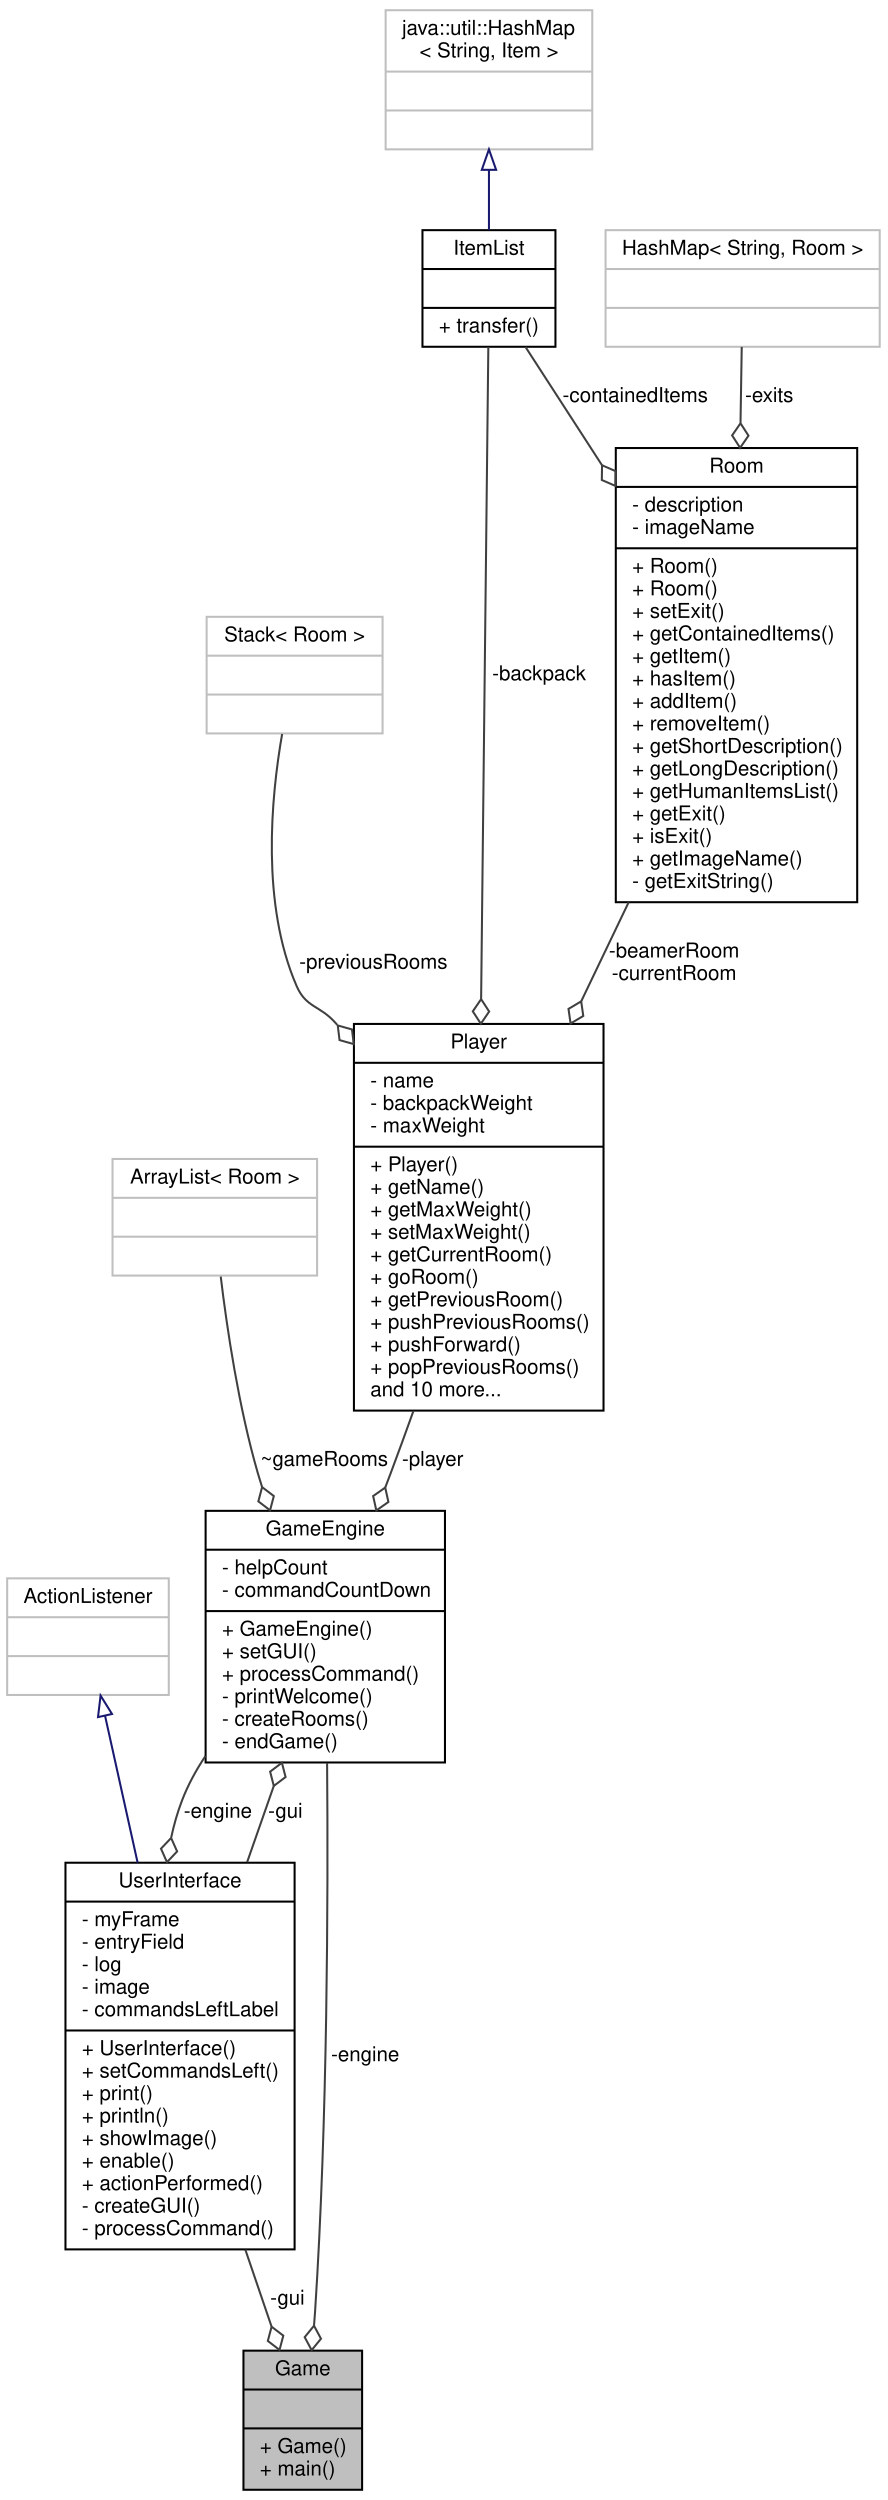
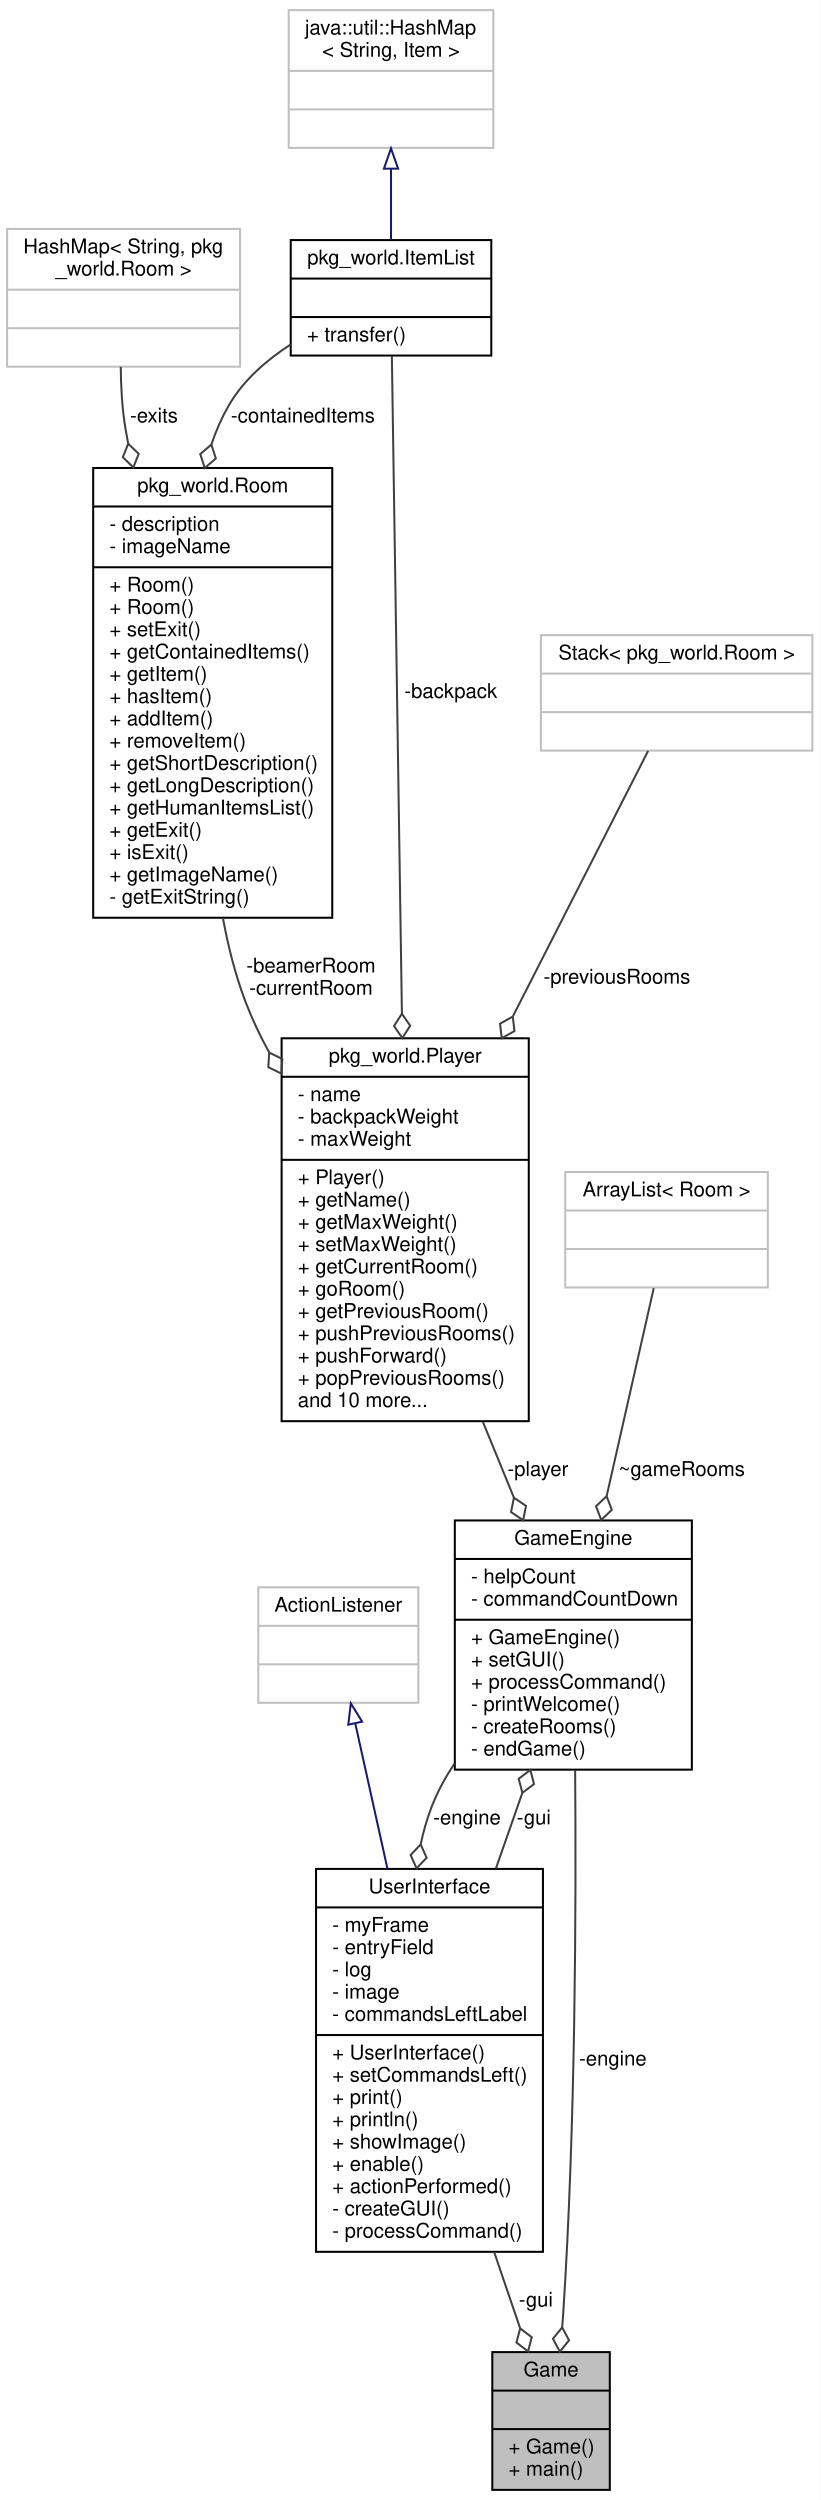
- <svg xmlns="http://www.w3.org/2000/svg" xmlns:xlink="http://www.w3.org/1999/xlink" width="434pt" height="1222pt" viewBox="0.00 0.00 434.00 1222.00">
-   <g id="graph0" class="graph" transform="scale(1 1) rotate(0) translate(4 1218)">
-     <polygon fill="white" stroke="none" points="-4,4 -4,-1218 430,-1218 430,4 -4,4" />
+ <svg xmlns="http://www.w3.org/2000/svg" xmlns:xlink="http://www.w3.org/1999/xlink" width="405pt" height="1234pt" viewBox="0.00 0.00 405.00 1234.00">
+   <g id="graph0" class="graph" transform="scale(1 1) rotate(0) translate(4 1230)">
+     <polygon fill="white" stroke="none" points="-4,4 -4,-1230 401,-1230 401,4 -4,4" />
    <g id="node1" class="node">
-       <polygon fill="#bfbfbf" stroke="black" points="115,-1 115,-69 173,-69 173,-1 115,-1" />
-       <text text-anchor="middle" x="144" y="-57" font-family="Helvetica,sans-Serif" font-size="10.00">Game</text>
-       <polyline fill="none" stroke="black" points="115,-50 173,-50 " />
-       <text text-anchor="middle" x="144" y="-38" font-family="Helvetica,sans-Serif" font-size="10.00"> </text>
-       <polyline fill="none" stroke="black" points="115,-31 173,-31 " />
-       <text text-anchor="start" x="123" y="-19" font-family="Helvetica,sans-Serif" font-size="10.00">+ Game()</text>
-       <text text-anchor="start" x="123" y="-8" font-family="Helvetica,sans-Serif" font-size="10.00">+ main()</text>
+       <polygon fill="#bfbfbf" stroke="black" points="239,-1 239,-69 297,-69 297,-1 239,-1" />
+       <text text-anchor="middle" x="268" y="-57" font-family="Helvetica,sans-Serif" font-size="10.00">Game</text>
+       <polyline fill="none" stroke="black" points="239,-50 297,-50 " />
+       <text text-anchor="middle" x="268" y="-38" font-family="Helvetica,sans-Serif" font-size="10.00"> </text>
+       <polyline fill="none" stroke="black" points="239,-31 297,-31 " />
+       <text text-anchor="start" x="247" y="-19" font-family="Helvetica,sans-Serif" font-size="10.00">+ Game()</text>
+       <text text-anchor="start" x="247" y="-8" font-family="Helvetica,sans-Serif" font-size="10.00">+ main()</text>
    </g>
    <g id="node2" class="node">
      <g id="a_node2">
        <a xlink:href="classGameEngine.html" target="_top" xlink:title="Class handling the gameplay for the game. ">
-           <polygon fill="white" stroke="black" points="96.5,-356.5 96.5,-479.5 213.5,-479.5 213.5,-356.5 96.5,-356.5" />
-           <text text-anchor="middle" x="155" y="-467.5" font-family="Helvetica,sans-Serif" font-size="10.00">GameEngine</text>
-           <polyline fill="none" stroke="black" points="96.5,-460.5 213.5,-460.5 " />
-           <text text-anchor="start" x="104.5" y="-448.5" font-family="Helvetica,sans-Serif" font-size="10.00">- helpCount</text>
-           <text text-anchor="start" x="104.5" y="-437.5" font-family="Helvetica,sans-Serif" font-size="10.00">- commandCountDown</text>
-           <polyline fill="none" stroke="black" points="96.5,-430.5 213.5,-430.5 " />
-           <text text-anchor="start" x="104.5" y="-418.5" font-family="Helvetica,sans-Serif" font-size="10.00">+ GameEngine()</text>
-           <text text-anchor="start" x="104.5" y="-407.5" font-family="Helvetica,sans-Serif" font-size="10.00">+ setGUI()</text>
-           <text text-anchor="start" x="104.5" y="-396.5" font-family="Helvetica,sans-Serif" font-size="10.00">+ processCommand()</text>
-           <text text-anchor="start" x="104.5" y="-385.5" font-family="Helvetica,sans-Serif" font-size="10.00">- printWelcome()</text>
-           <text text-anchor="start" x="104.5" y="-374.5" font-family="Helvetica,sans-Serif" font-size="10.00">- createRooms()</text>
-           <text text-anchor="start" x="104.5" y="-363.5" font-family="Helvetica,sans-Serif" font-size="10.00">- endGame()</text>
+           <polygon fill="white" stroke="black" points="220.5,-356.5 220.5,-479.5 337.5,-479.5 337.5,-356.5 220.5,-356.5" />
+           <text text-anchor="middle" x="279" y="-467.5" font-family="Helvetica,sans-Serif" font-size="10.00">GameEngine</text>
+           <polyline fill="none" stroke="black" points="220.5,-460.5 337.5,-460.5 " />
+           <text text-anchor="start" x="228.5" y="-448.5" font-family="Helvetica,sans-Serif" font-size="10.00">- helpCount</text>
+           <text text-anchor="start" x="228.5" y="-437.5" font-family="Helvetica,sans-Serif" font-size="10.00">- commandCountDown</text>
+           <polyline fill="none" stroke="black" points="220.5,-430.5 337.5,-430.5 " />
+           <text text-anchor="start" x="228.5" y="-418.5" font-family="Helvetica,sans-Serif" font-size="10.00">+ GameEngine()</text>
+           <text text-anchor="start" x="228.5" y="-407.5" font-family="Helvetica,sans-Serif" font-size="10.00">+ setGUI()</text>
+           <text text-anchor="start" x="228.5" y="-396.5" font-family="Helvetica,sans-Serif" font-size="10.00">+ processCommand()</text>
+           <text text-anchor="start" x="228.5" y="-385.5" font-family="Helvetica,sans-Serif" font-size="10.00">- printWelcome()</text>
+           <text text-anchor="start" x="228.5" y="-374.5" font-family="Helvetica,sans-Serif" font-size="10.00">- createRooms()</text>
+           <text text-anchor="start" x="228.5" y="-363.5" font-family="Helvetica,sans-Serif" font-size="10.00">- endGame()</text>
        </a>
      </g>
    </g>
    <g id="edge1" class="edge">
-       <path fill="none" stroke="#404040" d="M155.886,-356.29C156.428,-290.215 156.089,-181.486 150,-88 149.858,-85.817 149.689,-83.584 149.501,-81.33" />
-       <polygon fill="none" stroke="#404040" points="149.487,-81.188 144.93,-75.6 148.335,-69.244 152.893,-74.832 149.487,-81.188" />
-       <text text-anchor="middle" x="174.5" y="-210.5" font-family="Helvetica,sans-Serif" font-size="10.00"> -engine</text>
+       <path fill="none" stroke="#404040" d="M279.886,-356.29C280.428,-290.215 280.089,-181.486 274,-88 273.858,-85.817 273.689,-83.584 273.501,-81.33" />
+       <polygon fill="none" stroke="#404040" points="273.487,-81.188 268.93,-75.6 272.335,-69.244 276.893,-74.832 273.487,-81.188" />
+       <text text-anchor="middle" x="298.5" y="-210.5" font-family="Helvetica,sans-Serif" font-size="10.00"> -engine</text>
+     </g>
+     <g id="node10" class="node">
+       <g id="a_node10">
+         <a xlink:href="classUserInterface.html" target="_top" xlink:title="Class handling the game's user interface. ">
+           <polygon fill="white" stroke="black" points="152,-118.5 152,-307.5 264,-307.5 264,-118.5 152,-118.5" />
+           <text text-anchor="middle" x="208" y="-295.5" font-family="Helvetica,sans-Serif" font-size="10.00">UserInterface</text>
+           <polyline fill="none" stroke="black" points="152,-288.5 264,-288.5 " />
+           <text text-anchor="start" x="160" y="-276.5" font-family="Helvetica,sans-Serif" font-size="10.00">- myFrame</text>
+           <text text-anchor="start" x="160" y="-265.5" font-family="Helvetica,sans-Serif" font-size="10.00">- entryField</text>
+           <text text-anchor="start" x="160" y="-254.5" font-family="Helvetica,sans-Serif" font-size="10.00">- log</text>
+           <text text-anchor="start" x="160" y="-243.5" font-family="Helvetica,sans-Serif" font-size="10.00">- image</text>
+           <text text-anchor="start" x="160" y="-232.5" font-family="Helvetica,sans-Serif" font-size="10.00">- commandsLeftLabel</text>
+           <polyline fill="none" stroke="black" points="152,-225.5 264,-225.5 " />
+           <text text-anchor="start" x="160" y="-213.5" font-family="Helvetica,sans-Serif" font-size="10.00">+ UserInterface()</text>
+           <text text-anchor="start" x="160" y="-202.5" font-family="Helvetica,sans-Serif" font-size="10.00">+ setCommandsLeft()</text>
+           <text text-anchor="start" x="160" y="-191.5" font-family="Helvetica,sans-Serif" font-size="10.00">+ print()</text>
+           <text text-anchor="start" x="160" y="-180.5" font-family="Helvetica,sans-Serif" font-size="10.00">+ println()</text>
+           <text text-anchor="start" x="160" y="-169.5" font-family="Helvetica,sans-Serif" font-size="10.00">+ showImage()</text>
+           <text text-anchor="start" x="160" y="-158.5" font-family="Helvetica,sans-Serif" font-size="10.00">+ enable()</text>
+           <text text-anchor="start" x="160" y="-147.5" font-family="Helvetica,sans-Serif" font-size="10.00">+ actionPerformed()</text>
+           <text text-anchor="start" x="160" y="-136.5" font-family="Helvetica,sans-Serif" font-size="10.00">- createGUI()</text>
+           <text text-anchor="start" x="160" y="-125.5" font-family="Helvetica,sans-Serif" font-size="10.00">- processCommand()</text>
+         </a>
+       </g>
+     </g>
+     <g id="edge12" class="edge">
+       <path fill="none" stroke="#404040" d="M220.438,-359.685C215.854,-352.801 211.89,-345.527 209,-338 206.767,-332.183 205.025,-326.095 203.694,-319.874" />
+       <polygon fill="none" stroke="#404040" points="203.648,-319.606 198.69,-314.37 201.616,-307.779 206.574,-313.015 203.648,-319.606" />
+       <text text-anchor="middle" x="226.5" y="-329.5" font-family="Helvetica,sans-Serif" font-size="10.00"> -engine</text>
+     </g>
+     <g id="node3" class="node">
+       <g id="a_node3">
+         <a xlink:href="classpkg__world_1_1Player.html" target="_top" xlink:title="class Player used to handle the user's player. ">
+           <polygon fill="white" stroke="black" points="135,-528.5 135,-717.5 257,-717.5 257,-528.5 135,-528.5" />
+           <text text-anchor="middle" x="196" y="-705.5" font-family="Helvetica,sans-Serif" font-size="10.00">pkg_world.Player</text>
+           <polyline fill="none" stroke="black" points="135,-698.5 257,-698.5 " />
+           <text text-anchor="start" x="143" y="-686.5" font-family="Helvetica,sans-Serif" font-size="10.00">- name</text>
+           <text text-anchor="start" x="143" y="-675.5" font-family="Helvetica,sans-Serif" font-size="10.00">- backpackWeight</text>
+           <text text-anchor="start" x="143" y="-664.5" font-family="Helvetica,sans-Serif" font-size="10.00">- maxWeight</text>
+           <polyline fill="none" stroke="black" points="135,-657.5 257,-657.5 " />
+           <text text-anchor="start" x="143" y="-645.5" font-family="Helvetica,sans-Serif" font-size="10.00">+ Player()</text>
+           <text text-anchor="start" x="143" y="-634.5" font-family="Helvetica,sans-Serif" font-size="10.00">+ getName()</text>
+           <text text-anchor="start" x="143" y="-623.5" font-family="Helvetica,sans-Serif" font-size="10.00">+ getMaxWeight()</text>
+           <text text-anchor="start" x="143" y="-612.5" font-family="Helvetica,sans-Serif" font-size="10.00">+ setMaxWeight()</text>
+           <text text-anchor="start" x="143" y="-601.5" font-family="Helvetica,sans-Serif" font-size="10.00">+ getCurrentRoom()</text>
+           <text text-anchor="start" x="143" y="-590.5" font-family="Helvetica,sans-Serif" font-size="10.00">+ goRoom()</text>
+           <text text-anchor="start" x="143" y="-579.5" font-family="Helvetica,sans-Serif" font-size="10.00">+ getPreviousRoom()</text>
+           <text text-anchor="start" x="143" y="-568.5" font-family="Helvetica,sans-Serif" font-size="10.00">+ pushPreviousRooms()</text>
+           <text text-anchor="start" x="143" y="-557.5" font-family="Helvetica,sans-Serif" font-size="10.00">+ pushForward()</text>
+           <text text-anchor="start" x="143" y="-546.5" font-family="Helvetica,sans-Serif" font-size="10.00">+ popPreviousRooms()</text>
+           <text text-anchor="start" x="143" y="-535.5" font-family="Helvetica,sans-Serif" font-size="10.00">and 10 more...</text>
+         </a>
+       </g>
+     </g>
+     <g id="edge2" class="edge">
+       <path fill="none" stroke="#404040" d="M234.342,-528.225C239.46,-515.707 244.642,-503.032 249.575,-490.967" />
+       <polygon fill="none" stroke="#404040" points="249.677,-490.719 248.245,-483.651 254.218,-479.611 255.65,-486.679 249.677,-490.719" />
+       <text text-anchor="middle" x="261.5" y="-501.5" font-family="Helvetica,sans-Serif" font-size="10.00"> -player</text>
    </g>
    <g id="node4" class="node">
      <g id="a_node4">
-         <a xlink:href="classUserInterface.html" target="_top" xlink:title="Class handling the game's user interface. ">
-           <polygon fill="white" stroke="black" points="28,-118.5 28,-307.5 140,-307.5 140,-118.5 28,-118.5" />
-           <text text-anchor="middle" x="84" y="-295.5" font-family="Helvetica,sans-Serif" font-size="10.00">UserInterface</text>
-           <polyline fill="none" stroke="black" points="28,-288.5 140,-288.5 " />
-           <text text-anchor="start" x="36" y="-276.5" font-family="Helvetica,sans-Serif" font-size="10.00">- myFrame</text>
-           <text text-anchor="start" x="36" y="-265.5" font-family="Helvetica,sans-Serif" font-size="10.00">- entryField</text>
-           <text text-anchor="start" x="36" y="-254.5" font-family="Helvetica,sans-Serif" font-size="10.00">- log</text>
-           <text text-anchor="start" x="36" y="-243.5" font-family="Helvetica,sans-Serif" font-size="10.00">- image</text>
-           <text text-anchor="start" x="36" y="-232.5" font-family="Helvetica,sans-Serif" font-size="10.00">- commandsLeftLabel</text>
-           <polyline fill="none" stroke="black" points="28,-225.5 140,-225.5 " />
-           <text text-anchor="start" x="36" y="-213.5" font-family="Helvetica,sans-Serif" font-size="10.00">+ UserInterface()</text>
-           <text text-anchor="start" x="36" y="-202.5" font-family="Helvetica,sans-Serif" font-size="10.00">+ setCommandsLeft()</text>
-           <text text-anchor="start" x="36" y="-191.5" font-family="Helvetica,sans-Serif" font-size="10.00">+ print()</text>
-           <text text-anchor="start" x="36" y="-180.5" font-family="Helvetica,sans-Serif" font-size="10.00">+ println()</text>
-           <text text-anchor="start" x="36" y="-169.5" font-family="Helvetica,sans-Serif" font-size="10.00">+ showImage()</text>
-           <text text-anchor="start" x="36" y="-158.5" font-family="Helvetica,sans-Serif" font-size="10.00">+ enable()</text>
-           <text text-anchor="start" x="36" y="-147.5" font-family="Helvetica,sans-Serif" font-size="10.00">+ actionPerformed()</text>
-           <text text-anchor="start" x="36" y="-136.5" font-family="Helvetica,sans-Serif" font-size="10.00">- createGUI()</text>
-           <text text-anchor="start" x="36" y="-125.5" font-family="Helvetica,sans-Serif" font-size="10.00">- processCommand()</text>
-         </a>
-       </g>
-     </g>
-     <g id="edge5" class="edge">
-       <path fill="none" stroke="#404040" d="M96.438,-359.685C91.854,-352.801 87.89,-345.527 85,-338 82.767,-332.183 81.025,-326.095 79.694,-319.874" />
-       <polygon fill="none" stroke="#404040" points="79.648,-319.606 74.69,-314.37 77.616,-307.779 82.574,-313.015 79.648,-319.606" />
-       <text text-anchor="middle" x="102.5" y="-329.5" font-family="Helvetica,sans-Serif" font-size="10.00"> -engine</text>
-     </g>
-     <g id="node3" class="node">
-       <polygon fill="white" stroke="#bfbfbf" points="51,-594.5 51,-651.5 151,-651.5 151,-594.5 51,-594.5" />
-       <text text-anchor="middle" x="101" y="-639.5" font-family="Helvetica,sans-Serif" font-size="10.00">ArrayList&lt; Room &gt;</text>
-       <polyline fill="none" stroke="#bfbfbf" points="51,-632.5 151,-632.5 " />
-       <text text-anchor="middle" x="101" y="-620.5" font-family="Helvetica,sans-Serif" font-size="10.00"> </text>
-       <polyline fill="none" stroke="#bfbfbf" points="51,-613.5 151,-613.5 " />
-       <text text-anchor="middle" x="101" y="-601.5" font-family="Helvetica,sans-Serif" font-size="10.00"> </text>
-     </g>
-     <g id="edge2" class="edge">
-       <path fill="none" stroke="#404040" d="M103.893,-594.014C106.951,-568.611 112.652,-530.299 122,-498 122.651,-495.751 123.347,-493.48 124.079,-491.198" />
-       <polygon fill="none" stroke="#404040" points="124.114,-491.097 122.28,-484.123 128.012,-479.747 129.846,-486.721 124.114,-491.097" />
-       <text text-anchor="middle" x="154.5" y="-501.5" font-family="Helvetica,sans-Serif" font-size="10.00"> ~gameRooms</text>
-     </g>
-     <g id="edge13" class="edge">
-       <path fill="none" stroke="#404040" d="M115.932,-118.332C120.377,-105.293 124.766,-92.421 128.704,-80.867" />
-       <polygon fill="none" stroke="#404040" points="128.758,-80.71 126.908,-73.74 132.63,-69.352 134.48,-76.321 128.758,-80.71" />
-       <text text-anchor="middle" x="136.5" y="-91.5" font-family="Helvetica,sans-Serif" font-size="10.00"> -gui</text>
+         <a xlink:href="classpkg__world_1_1ItemList.html" target="_top" xlink:title="class ItemList used to handle a list of Item (inventory). ">
+           <polygon fill="white" stroke="black" points="139.5,-1054.5 139.5,-1111.5 238.5,-1111.5 238.5,-1054.5 139.5,-1054.5" />
+           <text text-anchor="middle" x="189" y="-1099.5" font-family="Helvetica,sans-Serif" font-size="10.00">pkg_world.ItemList</text>
+           <polyline fill="none" stroke="black" points="139.5,-1092.5 238.5,-1092.5 " />
+           <text text-anchor="middle" x="189" y="-1080.5" font-family="Helvetica,sans-Serif" font-size="10.00"> </text>
+           <polyline fill="none" stroke="black" points="139.5,-1073.5 238.5,-1073.5 " />
+           <text text-anchor="start" x="147.5" y="-1061.5" font-family="Helvetica,sans-Serif" font-size="10.00">+ transfer()</text>
+         </a>
+       </g>
    </g>
    <g id="edge3" class="edge">
-       <path fill="none" stroke="#404040" d="M116.79,-307.753C121.168,-320.27 125.602,-332.945 129.822,-345.012" />
-       <polygon fill="none" stroke="#404040" points="129.832,-345.041 135.589,-349.384 133.794,-356.368 128.037,-352.025 129.832,-345.041" />
-       <text text-anchor="middle" x="135.5" y="-329.5" font-family="Helvetica,sans-Serif" font-size="10.00"> -gui</text>
-     </g>
-     <g id="node5" class="node">
-       <polygon fill="white" stroke="#bfbfbf" points="-0.5,-389.5 -0.5,-446.5 78.5,-446.5 78.5,-389.5 -0.5,-389.5" />
-       <text text-anchor="middle" x="39" y="-434.5" font-family="Helvetica,sans-Serif" font-size="10.00">ActionListener</text>
-       <polyline fill="none" stroke="#bfbfbf" points="-0.5,-427.5 78.5,-427.5 " />
-       <text text-anchor="middle" x="39" y="-415.5" font-family="Helvetica,sans-Serif" font-size="10.00"> </text>
-       <polyline fill="none" stroke="#bfbfbf" points="-0.5,-408.5 78.5,-408.5 " />
-       <text text-anchor="middle" x="39" y="-396.5" font-family="Helvetica,sans-Serif" font-size="10.00"> </text>
-     </g>
-     <g id="edge4" class="edge">
-       <path fill="none" stroke="midnightblue" d="M47.332,-379.414C51.841,-359.072 57.631,-332.955 63.271,-307.511" />
-       <polygon fill="none" stroke="midnightblue" points="43.91,-378.679 45.163,-389.199 50.744,-380.194 43.91,-378.679" />
+       <path fill="none" stroke="#404040" d="M189.422,-1054.38C190.381,-991.625 192.767,-835.543 194.385,-729.638" />
+       <polygon fill="none" stroke="#404040" points="194.386,-729.624 190.478,-723.563 194.569,-717.625 198.477,-723.686 194.386,-729.624" />
+       <text text-anchor="middle" x="218.5" y="-885.5" font-family="Helvetica,sans-Serif" font-size="10.00"> -backpack</text>
    </g>
    <g id="node6" class="node">
      <g id="a_node6">
-         <a xlink:href="classPlayer.html" target="_top" xlink:title="class Player used to handle the user's player. ">
-           <polygon fill="white" stroke="black" points="169,-528.5 169,-717.5 291,-717.5 291,-528.5 169,-528.5" />
-           <text text-anchor="middle" x="230" y="-705.5" font-family="Helvetica,sans-Serif" font-size="10.00">Player</text>
-           <polyline fill="none" stroke="black" points="169,-698.5 291,-698.5 " />
-           <text text-anchor="start" x="177" y="-686.5" font-family="Helvetica,sans-Serif" font-size="10.00">- name</text>
-           <text text-anchor="start" x="177" y="-675.5" font-family="Helvetica,sans-Serif" font-size="10.00">- backpackWeight</text>
-           <text text-anchor="start" x="177" y="-664.5" font-family="Helvetica,sans-Serif" font-size="10.00">- maxWeight</text>
-           <polyline fill="none" stroke="black" points="169,-657.5 291,-657.5 " />
-           <text text-anchor="start" x="177" y="-645.5" font-family="Helvetica,sans-Serif" font-size="10.00">+ Player()</text>
-           <text text-anchor="start" x="177" y="-634.5" font-family="Helvetica,sans-Serif" font-size="10.00">+ getName()</text>
-           <text text-anchor="start" x="177" y="-623.5" font-family="Helvetica,sans-Serif" font-size="10.00">+ getMaxWeight()</text>
-           <text text-anchor="start" x="177" y="-612.5" font-family="Helvetica,sans-Serif" font-size="10.00">+ setMaxWeight()</text>
-           <text text-anchor="start" x="177" y="-601.5" font-family="Helvetica,sans-Serif" font-size="10.00">+ getCurrentRoom()</text>
-           <text text-anchor="start" x="177" y="-590.5" font-family="Helvetica,sans-Serif" font-size="10.00">+ goRoom()</text>
-           <text text-anchor="start" x="177" y="-579.5" font-family="Helvetica,sans-Serif" font-size="10.00">+ getPreviousRoom()</text>
-           <text text-anchor="start" x="177" y="-568.5" font-family="Helvetica,sans-Serif" font-size="10.00">+ pushPreviousRooms()</text>
-           <text text-anchor="start" x="177" y="-557.5" font-family="Helvetica,sans-Serif" font-size="10.00">+ pushForward()</text>
-           <text text-anchor="start" x="177" y="-546.5" font-family="Helvetica,sans-Serif" font-size="10.00">+ popPreviousRooms()</text>
-           <text text-anchor="start" x="177" y="-535.5" font-family="Helvetica,sans-Serif" font-size="10.00">and 10 more...</text>
+         <a xlink:href="classpkg__world_1_1Room.html" target="_top" xlink:title="Class used to handle a game's room. ">
+           <polygon fill="white" stroke="black" points="42,-777 42,-999 160,-999 160,-777 42,-777" />
+           <text text-anchor="middle" x="101" y="-987" font-family="Helvetica,sans-Serif" font-size="10.00">pkg_world.Room</text>
+           <polyline fill="none" stroke="black" points="42,-980 160,-980 " />
+           <text text-anchor="start" x="50" y="-968" font-family="Helvetica,sans-Serif" font-size="10.00">- description</text>
+           <text text-anchor="start" x="50" y="-957" font-family="Helvetica,sans-Serif" font-size="10.00">- imageName</text>
+           <polyline fill="none" stroke="black" points="42,-950 160,-950 " />
+           <text text-anchor="start" x="50" y="-938" font-family="Helvetica,sans-Serif" font-size="10.00">+ Room()</text>
+           <text text-anchor="start" x="50" y="-927" font-family="Helvetica,sans-Serif" font-size="10.00">+ Room()</text>
+           <text text-anchor="start" x="50" y="-916" font-family="Helvetica,sans-Serif" font-size="10.00">+ setExit()</text>
+           <text text-anchor="start" x="50" y="-905" font-family="Helvetica,sans-Serif" font-size="10.00">+ getContainedItems()</text>
+           <text text-anchor="start" x="50" y="-894" font-family="Helvetica,sans-Serif" font-size="10.00">+ getItem()</text>
+           <text text-anchor="start" x="50" y="-883" font-family="Helvetica,sans-Serif" font-size="10.00">+ hasItem()</text>
+           <text text-anchor="start" x="50" y="-872" font-family="Helvetica,sans-Serif" font-size="10.00">+ addItem()</text>
+           <text text-anchor="start" x="50" y="-861" font-family="Helvetica,sans-Serif" font-size="10.00">+ removeItem()</text>
+           <text text-anchor="start" x="50" y="-850" font-family="Helvetica,sans-Serif" font-size="10.00">+ getShortDescription()</text>
+           <text text-anchor="start" x="50" y="-839" font-family="Helvetica,sans-Serif" font-size="10.00">+ getLongDescription()</text>
+           <text text-anchor="start" x="50" y="-828" font-family="Helvetica,sans-Serif" font-size="10.00">+ getHumanItemsList()</text>
+           <text text-anchor="start" x="50" y="-817" font-family="Helvetica,sans-Serif" font-size="10.00">+ getExit()</text>
+           <text text-anchor="start" x="50" y="-806" font-family="Helvetica,sans-Serif" font-size="10.00">+ isExit()</text>
+           <text text-anchor="start" x="50" y="-795" font-family="Helvetica,sans-Serif" font-size="10.00">+ getImageName()</text>
+           <text text-anchor="start" x="50" y="-784" font-family="Helvetica,sans-Serif" font-size="10.00">- getExitString()</text>
        </a>
      </g>
    </g>
    <g id="edge6" class="edge">
-       <path fill="none" stroke="#404040" d="M198.107,-528.38C194.435,-518.101 190.686,-507.812 187,-498 186.126,-495.673 185.229,-493.312 184.315,-490.93" />
-       <polygon fill="none" stroke="#404040" points="184.295,-490.876 178.393,-486.733 179.948,-479.691 185.85,-483.835 184.295,-490.876" />
-       <text text-anchor="middle" x="207.5" y="-501.5" font-family="Helvetica,sans-Serif" font-size="10.00"> -player</text>
+       <path fill="none" stroke="#404040" d="M139.474,-1059.97C127.52,-1052.24 116.147,-1042.32 109,-1030 105.454,-1023.89 102.605,-1017.36 100.341,-1010.59" />
+       <polygon fill="none" stroke="#404040" points="100.331,-1010.56 94.849,-1005.87 97.064,-999.01 102.547,-1003.69 100.331,-1010.56" />
+       <text text-anchor="middle" x="145.5" y="-1021.5" font-family="Helvetica,sans-Serif" font-size="10.00"> -containedItems</text>
+     </g>
+     <g id="node5" class="node">
+       <polygon fill="white" stroke="#bfbfbf" points="138.5,-1157 138.5,-1225 239.5,-1225 239.5,-1157 138.5,-1157" />
+       <text text-anchor="start" x="146.5" y="-1213" font-family="Helvetica,sans-Serif" font-size="10.00">java::util::HashMap</text>
+       <text text-anchor="middle" x="189" y="-1202" font-family="Helvetica,sans-Serif" font-size="10.00">&lt; String, Item &gt;</text>
+       <polyline fill="none" stroke="#bfbfbf" points="138.5,-1195 239.5,-1195 " />
+       <text text-anchor="middle" x="189" y="-1183" font-family="Helvetica,sans-Serif" font-size="10.00"> </text>
+       <polyline fill="none" stroke="#bfbfbf" points="138.5,-1176 239.5,-1176 " />
+       <text text-anchor="middle" x="189" y="-1164" font-family="Helvetica,sans-Serif" font-size="10.00"> </text>
+     </g>
+     <g id="edge4" class="edge">
+       <path fill="none" stroke="midnightblue" d="M189,-1146.64C189,-1134.87 189,-1122.44 189,-1111.79" />
+       <polygon fill="none" stroke="midnightblue" points="185.5,-1146.75 189,-1156.75 192.5,-1146.75 185.5,-1146.75" />
+     </g>
+     <g id="edge5" class="edge">
+       <path fill="none" stroke="#404040" d="M106.09,-776.601C108.645,-762.678 112.172,-748.83 117,-736 120.241,-727.388 124.306,-718.822 128.871,-710.484" />
+       <polygon fill="none" stroke="#404040" points="128.892,-710.449 128.432,-703.252 134.897,-700.06 135.358,-707.256 128.892,-710.449" />
+       <text text-anchor="middle" x="149.5" y="-750" font-family="Helvetica,sans-Serif" font-size="10.00"> -beamerRoom</text>
+       <text text-anchor="middle" x="149.5" y="-739" font-family="Helvetica,sans-Serif" font-size="10.00">-currentRoom</text>
    </g>
    <g id="node7" class="node">
-       <polygon fill="white" stroke="#bfbfbf" points="97,-859.5 97,-916.5 183,-916.5 183,-859.5 97,-859.5" />
-       <text text-anchor="middle" x="140" y="-904.5" font-family="Helvetica,sans-Serif" font-size="10.00">Stack&lt; Room &gt;</text>
-       <polyline fill="none" stroke="#bfbfbf" points="97,-897.5 183,-897.5 " />
-       <text text-anchor="middle" x="140" y="-885.5" font-family="Helvetica,sans-Serif" font-size="10.00"> </text>
-       <polyline fill="none" stroke="#bfbfbf" points="97,-878.5 183,-878.5 " />
-       <text text-anchor="middle" x="140" y="-866.5" font-family="Helvetica,sans-Serif" font-size="10.00"> </text>
+       <polygon fill="white" stroke="#bfbfbf" points="-0.5,-1049 -0.5,-1117 114.5,-1117 114.5,-1049 -0.5,-1049" />
+       <text text-anchor="start" x="7.5" y="-1105" font-family="Helvetica,sans-Serif" font-size="10.00">HashMap&lt; String, pkg</text>
+       <text text-anchor="middle" x="57" y="-1094" font-family="Helvetica,sans-Serif" font-size="10.00">_world.Room &gt;</text>
+       <polyline fill="none" stroke="#bfbfbf" points="-0.5,-1087 114.5,-1087 " />
+       <text text-anchor="middle" x="57" y="-1075" font-family="Helvetica,sans-Serif" font-size="10.00"> </text>
+       <polyline fill="none" stroke="#bfbfbf" points="-0.5,-1068 114.5,-1068 " />
+       <text text-anchor="middle" x="57" y="-1056" font-family="Helvetica,sans-Serif" font-size="10.00"> </text>
    </g>
    <g id="edge7" class="edge">
-       <path fill="none" stroke="#404040" d="M133.908,-859.218C128.425,-827.871 123.62,-776.04 141,-736 145.632,-725.33 152.275,-726.697 160,-718 160.279,-717.686 160.557,-717.371 160.836,-717.056" />
-       <polygon fill="none" stroke="#404040" points="161.096,-716.753 161.97,-709.595 168.913,-707.648 168.04,-714.806 161.096,-716.753" />
-       <text text-anchor="middle" x="178.5" y="-744.5" font-family="Helvetica,sans-Serif" font-size="10.00"> -previousRooms</text>
+       <path fill="none" stroke="#404040" d="M55.595,-1048.94C55.685,-1038.94 56.302,-1027.97 58,-1018 58.394,-1015.69 58.822,-1013.36 59.281,-1011.02" />
+       <polygon fill="none" stroke="#404040" points="59.286,-1011 56.643,-1004.29 61.819,-999.27 64.462,-1005.98 59.286,-1011" />
+       <text text-anchor="middle" x="72" y="-1021.5" font-family="Helvetica,sans-Serif" font-size="10.00"> -exits</text>
    </g>
    <g id="node8" class="node">
-       <g id="a_node8">
-         <a xlink:href="classRoom.html" target="_top" xlink:title="Class used to handle a game's room. ">
-           <polygon fill="white" stroke="black" points="297,-777 297,-999 415,-999 415,-777 297,-777" />
-           <text text-anchor="middle" x="356" y="-987" font-family="Helvetica,sans-Serif" font-size="10.00">Room</text>
-           <polyline fill="none" stroke="black" points="297,-980 415,-980 " />
-           <text text-anchor="start" x="305" y="-968" font-family="Helvetica,sans-Serif" font-size="10.00">- description</text>
-           <text text-anchor="start" x="305" y="-957" font-family="Helvetica,sans-Serif" font-size="10.00">- imageName</text>
-           <polyline fill="none" stroke="black" points="297,-950 415,-950 " />
-           <text text-anchor="start" x="305" y="-938" font-family="Helvetica,sans-Serif" font-size="10.00">+ Room()</text>
-           <text text-anchor="start" x="305" y="-927" font-family="Helvetica,sans-Serif" font-size="10.00">+ Room()</text>
-           <text text-anchor="start" x="305" y="-916" font-family="Helvetica,sans-Serif" font-size="10.00">+ setExit()</text>
-           <text text-anchor="start" x="305" y="-905" font-family="Helvetica,sans-Serif" font-size="10.00">+ getContainedItems()</text>
-           <text text-anchor="start" x="305" y="-894" font-family="Helvetica,sans-Serif" font-size="10.00">+ getItem()</text>
-           <text text-anchor="start" x="305" y="-883" font-family="Helvetica,sans-Serif" font-size="10.00">+ hasItem()</text>
-           <text text-anchor="start" x="305" y="-872" font-family="Helvetica,sans-Serif" font-size="10.00">+ addItem()</text>
-           <text text-anchor="start" x="305" y="-861" font-family="Helvetica,sans-Serif" font-size="10.00">+ removeItem()</text>
-           <text text-anchor="start" x="305" y="-850" font-family="Helvetica,sans-Serif" font-size="10.00">+ getShortDescription()</text>
-           <text text-anchor="start" x="305" y="-839" font-family="Helvetica,sans-Serif" font-size="10.00">+ getLongDescription()</text>
-           <text text-anchor="start" x="305" y="-828" font-family="Helvetica,sans-Serif" font-size="10.00">+ getHumanItemsList()</text>
-           <text text-anchor="start" x="305" y="-817" font-family="Helvetica,sans-Serif" font-size="10.00">+ getExit()</text>
-           <text text-anchor="start" x="305" y="-806" font-family="Helvetica,sans-Serif" font-size="10.00">+ isExit()</text>
-           <text text-anchor="start" x="305" y="-795" font-family="Helvetica,sans-Serif" font-size="10.00">+ getImageName()</text>
-           <text text-anchor="start" x="305" y="-784" font-family="Helvetica,sans-Serif" font-size="10.00">- getExitString()</text>
-         </a>
-       </g>
+       <polygon fill="white" stroke="#bfbfbf" points="263,-859.5 263,-916.5 397,-916.5 397,-859.5 263,-859.5" />
+       <text text-anchor="middle" x="330" y="-904.5" font-family="Helvetica,sans-Serif" font-size="10.00">Stack&lt; pkg_world.Room &gt;</text>
+       <polyline fill="none" stroke="#bfbfbf" points="263,-897.5 397,-897.5 " />
+       <text text-anchor="middle" x="330" y="-885.5" font-family="Helvetica,sans-Serif" font-size="10.00"> </text>
+       <polyline fill="none" stroke="#bfbfbf" points="263,-878.5 397,-878.5 " />
+       <text text-anchor="middle" x="330" y="-866.5" font-family="Helvetica,sans-Serif" font-size="10.00"> </text>
    </g>
    <g id="edge8" class="edge">
-       <path fill="none" stroke="#404040" d="M303.295,-776.988C295.624,-760.977 287.744,-744.529 280.126,-728.628" />
-       <polygon fill="none" stroke="#404040" points="280.085,-728.541 273.885,-724.859 274.9,-717.719 281.1,-721.402 280.085,-728.541" />
-       <text text-anchor="middle" x="325.5" y="-750" font-family="Helvetica,sans-Serif" font-size="10.00"> -beamerRoom</text>
-       <text text-anchor="middle" x="325.5" y="-739" font-family="Helvetica,sans-Serif" font-size="10.00">-currentRoom</text>
+       <path fill="none" stroke="#404040" d="M315.913,-859.351C300.079,-828.274 273.419,-775.95 249.253,-728.519" />
+       <polygon fill="none" stroke="#404040" points="249.105,-728.229 242.817,-724.699 243.658,-717.537 249.946,-721.067 249.105,-728.229" />
+       <text text-anchor="middle" x="300.5" y="-744.5" font-family="Helvetica,sans-Serif" font-size="10.00"> -previousRooms</text>
    </g>
    <g id="node9" class="node">
-       <g id="a_node9">
-         <a xlink:href="classItemList.html" target="_top" xlink:title="class ItemList used to handle a list of Item (inventory). ">
-           <polygon fill="white" stroke="black" points="202.5,-1048.5 202.5,-1105.5 267.5,-1105.5 267.5,-1048.5 202.5,-1048.5" />
-           <text text-anchor="middle" x="235" y="-1093.5" font-family="Helvetica,sans-Serif" font-size="10.00">ItemList</text>
-           <polyline fill="none" stroke="black" points="202.5,-1086.5 267.5,-1086.5 " />
-           <text text-anchor="middle" x="235" y="-1074.5" font-family="Helvetica,sans-Serif" font-size="10.00"> </text>
-           <polyline fill="none" stroke="black" points="202.5,-1067.5 267.5,-1067.5 " />
-           <text text-anchor="start" x="210.5" y="-1055.5" font-family="Helvetica,sans-Serif" font-size="10.00">+ transfer()</text>
-         </a>
-       </g>
-     </g>
-     <g id="edge12" class="edge">
-       <path fill="none" stroke="#404040" d="M234.695,-1048.41C234.01,-986.549 232.324,-834.055 231.17,-729.76" />
-       <polygon fill="none" stroke="#404040" points="231.168,-729.606 227.102,-723.65 231.035,-717.606 235.102,-723.562 231.168,-729.606" />
-       <text text-anchor="middle" x="259.5" y="-885.5" font-family="Helvetica,sans-Serif" font-size="10.00"> -backpack</text>
+       <polygon fill="white" stroke="#bfbfbf" points="275,-594.5 275,-651.5 375,-651.5 375,-594.5 275,-594.5" />
+       <text text-anchor="middle" x="325" y="-639.5" font-family="Helvetica,sans-Serif" font-size="10.00">ArrayList&lt; Room &gt;</text>
+       <polyline fill="none" stroke="#bfbfbf" points="275,-632.5 375,-632.5 " />
+       <text text-anchor="middle" x="325" y="-620.5" font-family="Helvetica,sans-Serif" font-size="10.00"> </text>
+       <polyline fill="none" stroke="#bfbfbf" points="275,-613.5 375,-613.5 " />
+       <text text-anchor="middle" x="325" y="-601.5" font-family="Helvetica,sans-Serif" font-size="10.00"> </text>
    </g>
    <g id="edge9" class="edge">
-       <path fill="none" stroke="#404040" d="M252.854,-1048.41C263.012,-1032.71 276.435,-1011.96 290.225,-990.652" />
-       <polygon fill="none" stroke="#404040" points="290.274,-990.576 290.175,-983.366 296.793,-980.501 296.892,-987.712 290.274,-990.576" />
-       <text text-anchor="middle" x="306.5" y="-1021.5" font-family="Helvetica,sans-Serif" font-size="10.00"> -containedItems</text>
-     </g>
-     <g id="node10" class="node">
-       <polygon fill="white" stroke="#bfbfbf" points="184.5,-1145 184.5,-1213 285.5,-1213 285.5,-1145 184.5,-1145" />
-       <text text-anchor="start" x="192.5" y="-1201" font-family="Helvetica,sans-Serif" font-size="10.00">java::util::HashMap</text>
-       <text text-anchor="middle" x="235" y="-1190" font-family="Helvetica,sans-Serif" font-size="10.00">&lt; String, Item &gt;</text>
-       <polyline fill="none" stroke="#bfbfbf" points="184.5,-1183 285.5,-1183 " />
-       <text text-anchor="middle" x="235" y="-1171" font-family="Helvetica,sans-Serif" font-size="10.00"> </text>
-       <polyline fill="none" stroke="#bfbfbf" points="184.5,-1164 285.5,-1164 " />
-       <text text-anchor="middle" x="235" y="-1152" font-family="Helvetica,sans-Serif" font-size="10.00"> </text>
+       <path fill="none" stroke="#404040" d="M318.7,-594.199C312.731,-567.859 303.507,-527.15 295.451,-491.601" />
+       <polygon fill="none" stroke="#404040" points="295.423,-491.475 290.196,-486.507 292.771,-479.771 297.998,-484.739 295.423,-491.475" />
+       <text text-anchor="middle" x="332.5" y="-501.5" font-family="Helvetica,sans-Serif" font-size="10.00"> ~gameRooms</text>
+     </g>
+     <g id="edge13" class="edge">
+       <path fill="none" stroke="#404040" d="M239.932,-118.332C244.377,-105.293 248.766,-92.421 252.704,-80.867" />
+       <polygon fill="none" stroke="#404040" points="252.758,-80.71 250.908,-73.74 256.63,-69.352 258.48,-76.321 252.758,-80.71" />
+       <text text-anchor="middle" x="260.5" y="-91.5" font-family="Helvetica,sans-Serif" font-size="10.00"> -gui</text>
    </g>
    <g id="edge10" class="edge">
-       <path fill="none" stroke="midnightblue" d="M235,-1134.86C235,-1124.95 235,-1114.68 235,-1105.64" />
-       <polygon fill="none" stroke="midnightblue" points="231.5,-1134.98 235,-1144.98 238.5,-1134.98 231.5,-1134.98" />
+       <path fill="none" stroke="#404040" d="M240.79,-307.753C245.168,-320.27 249.602,-332.945 253.822,-345.012" />
+       <polygon fill="none" stroke="#404040" points="253.832,-345.041 259.589,-349.384 257.794,-356.368 252.037,-352.025 253.832,-345.041" />
+       <text text-anchor="middle" x="259.5" y="-329.5" font-family="Helvetica,sans-Serif" font-size="10.00"> -gui</text>
    </g>
    <g id="node11" class="node">
-       <polygon fill="white" stroke="#bfbfbf" points="292,-1048.5 292,-1105.5 426,-1105.5 426,-1048.5 292,-1048.5" />
-       <text text-anchor="middle" x="359" y="-1093.5" font-family="Helvetica,sans-Serif" font-size="10.00">HashMap&lt; String, Room &gt;</text>
-       <polyline fill="none" stroke="#bfbfbf" points="292,-1086.5 426,-1086.5 " />
-       <text text-anchor="middle" x="359" y="-1074.5" font-family="Helvetica,sans-Serif" font-size="10.00"> </text>
-       <polyline fill="none" stroke="#bfbfbf" points="292,-1067.5 426,-1067.5 " />
-       <text text-anchor="middle" x="359" y="-1055.5" font-family="Helvetica,sans-Serif" font-size="10.00"> </text>
+       <polygon fill="white" stroke="#bfbfbf" points="123.5,-389.5 123.5,-446.5 202.5,-446.5 202.5,-389.5 123.5,-389.5" />
+       <text text-anchor="middle" x="163" y="-434.5" font-family="Helvetica,sans-Serif" font-size="10.00">ActionListener</text>
+       <polyline fill="none" stroke="#bfbfbf" points="123.5,-427.5 202.5,-427.5 " />
+       <text text-anchor="middle" x="163" y="-415.5" font-family="Helvetica,sans-Serif" font-size="10.00"> </text>
+       <polyline fill="none" stroke="#bfbfbf" points="123.5,-408.5 202.5,-408.5 " />
+       <text text-anchor="middle" x="163" y="-396.5" font-family="Helvetica,sans-Serif" font-size="10.00"> </text>
    </g>
    <g id="edge11" class="edge">
-       <path fill="none" stroke="#404040" d="M358.557,-1048.41C358.388,-1037.88 358.183,-1025.08 357.963,-1011.36" />
-       <polygon fill="none" stroke="#404040" points="357.959,-1011.1 353.863,-1005.17 357.766,-999.105 361.862,-1005.04 357.959,-1011.1" />
-       <text text-anchor="middle" x="372" y="-1021.5" font-family="Helvetica,sans-Serif" font-size="10.00"> -exits</text>
+       <path fill="none" stroke="midnightblue" d="M171.332,-379.414C175.841,-359.072 181.631,-332.955 187.271,-307.511" />
+       <polygon fill="none" stroke="midnightblue" points="167.91,-378.679 169.163,-389.199 174.744,-380.194 167.91,-378.679" />
    </g>
  </g>
</svg>
